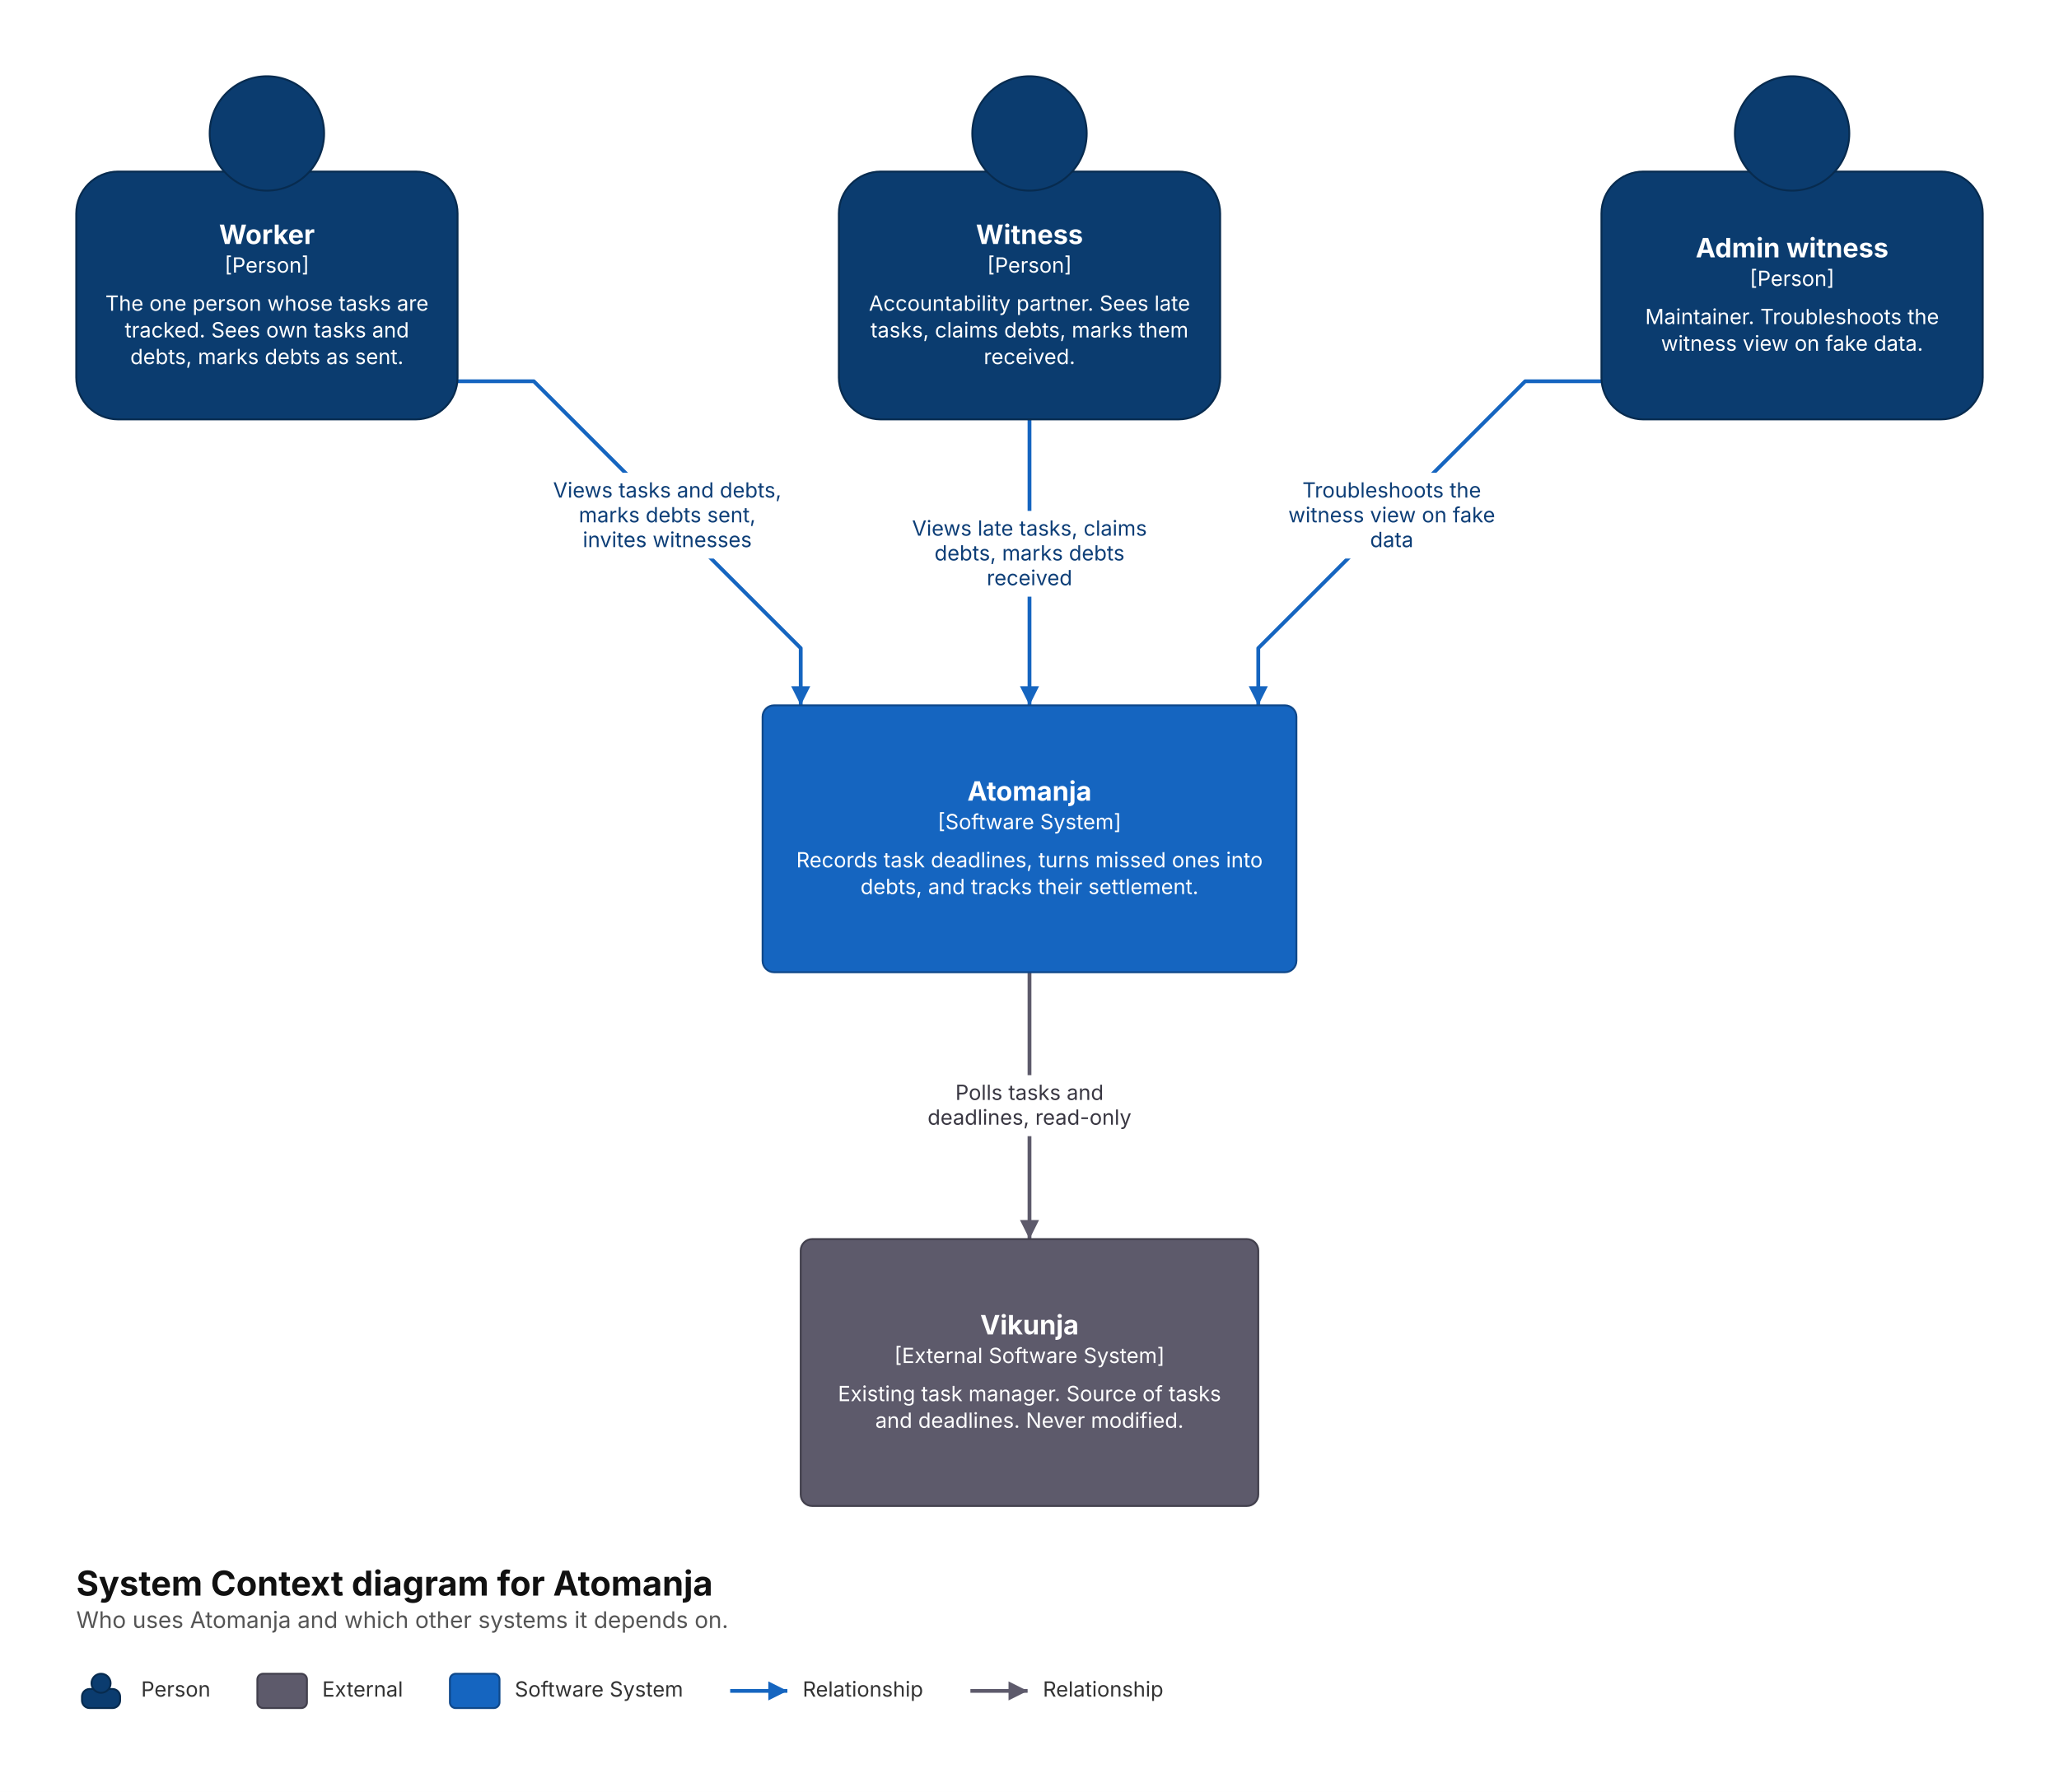
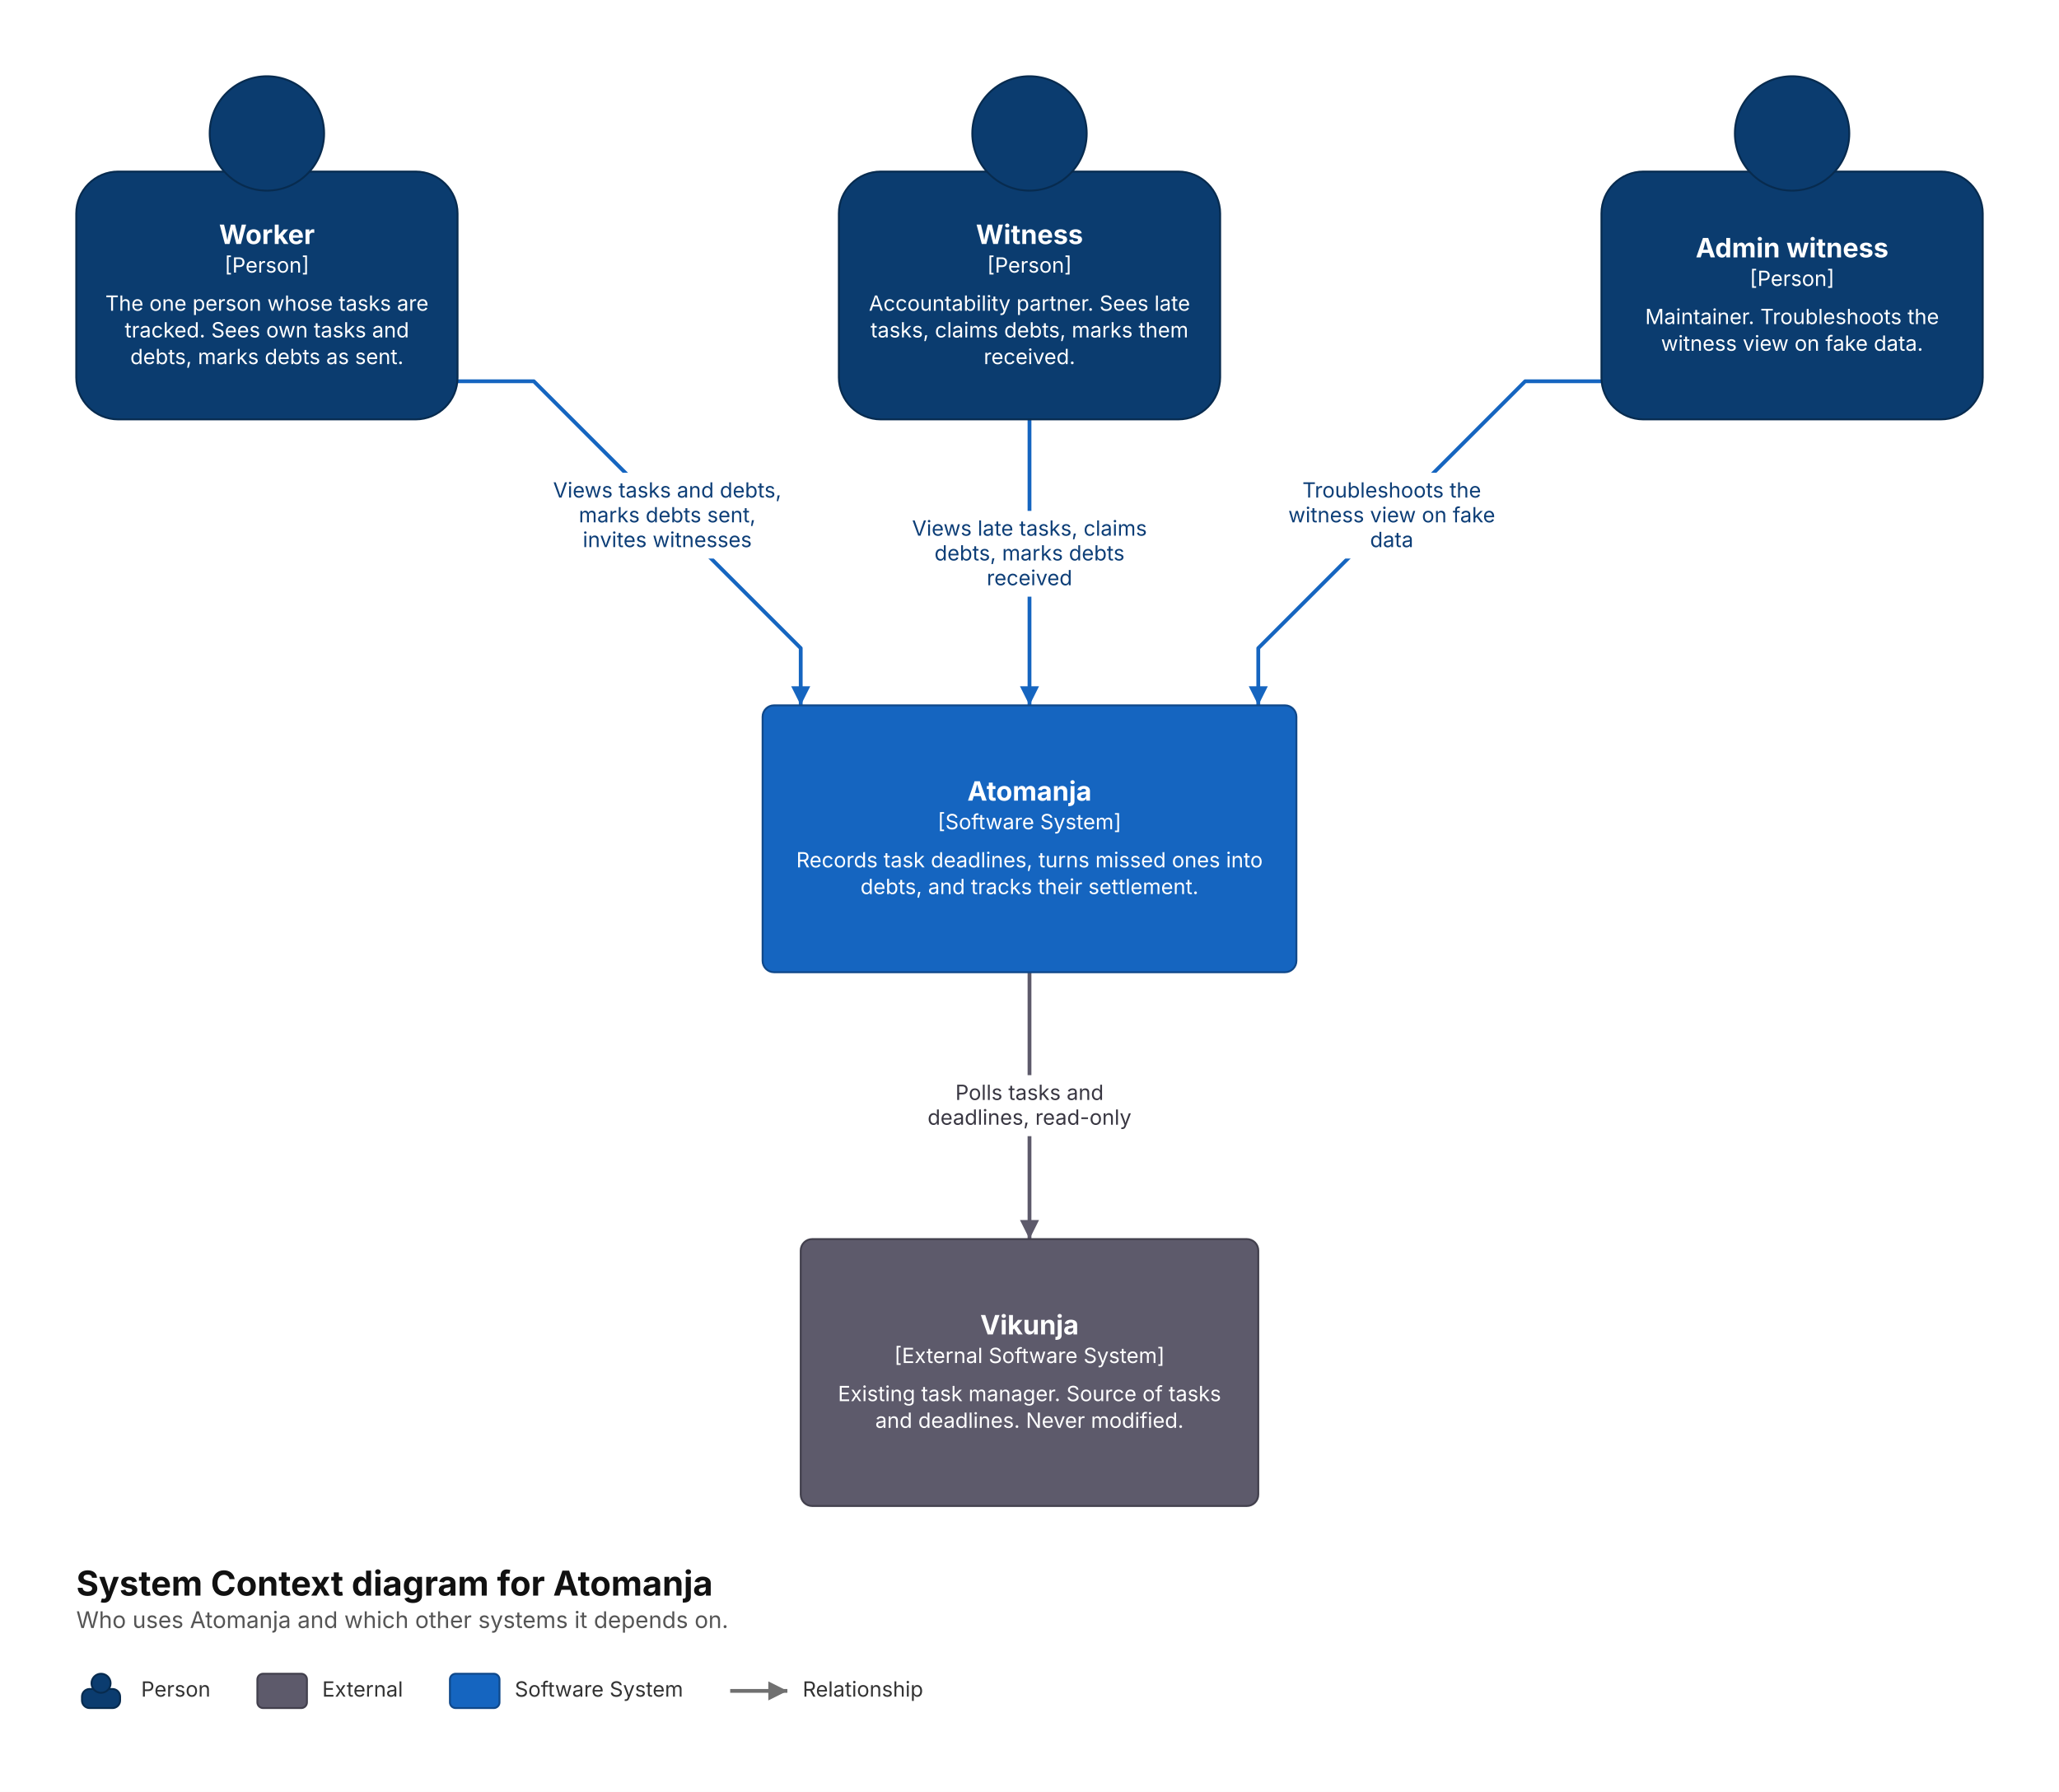
<svg xmlns="http://www.w3.org/2000/svg" viewBox="80 40 1080 940" width="1080" height="940" xml:space="preserve">
  <rect x="80" y="40" width="1080" height="940" fill="#ffffff" />
  <g class="line">
    <path d="M320,240 L360,240 L500,380 L500,410" fill="none" stroke="#1565c0" stroke-width="2" stroke-linejoin="round" />
    <path d="M500,410 L495,400 L505,400 Z" fill="#1565c0" />
  </g>
  <g class="line">
    <path d="M620,260 L620,410" fill="none" stroke="#1565c0" stroke-width="2" stroke-linejoin="round" />
    <path d="M620,410 L615,400 L625,400 Z" fill="#1565c0" />
  </g>
  <g class="line">
    <path d="M920,240 L880,240 L740,380 L740,410" fill="none" stroke="#1565c0" stroke-width="2" stroke-linejoin="round" />
    <path d="M740,410 L735,400 L745,400 Z" fill="#1565c0" />
  </g>
  <g class="line">
    <path d="M620,550 L620,690" fill="none" stroke="#5d5a6b" stroke-width="2" stroke-linejoin="round" />
    <path d="M620,690 L615,680 L625,680 Z" fill="#5d5a6b" />
  </g>
  <g class="box">
    <rect x="120" y="130" width="200" height="130" rx="22" fill="#0b3c6f" stroke="#072b4f" stroke-width="1" />
    <circle cx="220" cy="110" r="30" fill="#0b3c6f" stroke="#072b4f" stroke-width="1" />
    <text x="220" y="168" font-family="Inter, sans-serif" font-size="14" font-weight="bold" fill="#ffffff" text-anchor="middle">Worker</text>
    <text x="220" y="183" font-family="Inter, sans-serif" font-size="11" fill="#ffffff" text-anchor="middle">[Person]</text>
    <text x="220" y="203" font-family="Inter, sans-serif" font-size="11" fill="#ffffff" text-anchor="middle">The one person whose tasks are</text>
    <text x="220" y="217" font-family="Inter, sans-serif" font-size="11" fill="#ffffff" text-anchor="middle">tracked. Sees own tasks and</text>
    <text x="220" y="231" font-family="Inter, sans-serif" font-size="11" fill="#ffffff" text-anchor="middle">debts, marks debts as sent.</text>
  </g>
  <g class="box">
    <rect x="520" y="130" width="200" height="130" rx="22" fill="#0b3c6f" stroke="#072b4f" stroke-width="1" />
    <circle cx="620" cy="110" r="30" fill="#0b3c6f" stroke="#072b4f" stroke-width="1" />
    <text x="620" y="168" font-family="Inter, sans-serif" font-size="14" font-weight="bold" fill="#ffffff" text-anchor="middle">Witness</text>
    <text x="620" y="183" font-family="Inter, sans-serif" font-size="11" fill="#ffffff" text-anchor="middle">[Person]</text>
    <text x="620" y="203" font-family="Inter, sans-serif" font-size="11" fill="#ffffff" text-anchor="middle">Accountability partner. Sees late</text>
    <text x="620" y="217" font-family="Inter, sans-serif" font-size="11" fill="#ffffff" text-anchor="middle">tasks, claims debts, marks them</text>
    <text x="620" y="231" font-family="Inter, sans-serif" font-size="11" fill="#ffffff" text-anchor="middle">received.</text>
  </g>
  <g class="box">
    <rect x="920" y="130" width="200" height="130" rx="22" fill="#0b3c6f" stroke="#072b4f" stroke-width="1" />
    <circle cx="1020" cy="110" r="30" fill="#0b3c6f" stroke="#072b4f" stroke-width="1" />
    <text x="1020" y="175" font-family="Inter, sans-serif" font-size="14" font-weight="bold" fill="#ffffff" text-anchor="middle">Admin witness</text>
    <text x="1020" y="190" font-family="Inter, sans-serif" font-size="11" fill="#ffffff" text-anchor="middle">[Person]</text>
    <text x="1020" y="210" font-family="Inter, sans-serif" font-size="11" fill="#ffffff" text-anchor="middle">Maintainer. Troubleshoots the</text>
    <text x="1020" y="224" font-family="Inter, sans-serif" font-size="11" fill="#ffffff" text-anchor="middle">witness view on fake data.</text>
  </g>
  <g class="box">
    <rect x="500" y="690" width="240" height="140" rx="6" fill="#5d5a6b" stroke="#42404d" stroke-width="1" />
    <text x="620" y="740" font-family="Inter, sans-serif" font-size="14" font-weight="bold" fill="#ffffff" text-anchor="middle">Vikunja</text>
    <text x="620" y="755" font-family="Inter, sans-serif" font-size="11" fill="#ffffff" text-anchor="middle">[External Software System]</text>
    <text x="620" y="775" font-family="Inter, sans-serif" font-size="11" fill="#ffffff" text-anchor="middle">Existing task manager. Source of tasks</text>
    <text x="620" y="789" font-family="Inter, sans-serif" font-size="11" fill="#ffffff" text-anchor="middle">and deadlines. Never modified.</text>
  </g>
  <g class="box">
    <rect x="480" y="410" width="280" height="140" rx="6" fill="#1565c0" stroke="#0f488a" stroke-width="1" />
    <text x="620" y="460" font-family="Inter, sans-serif" font-size="14" font-weight="bold" fill="#ffffff" text-anchor="middle">Atomanja</text>
    <text x="620" y="475" font-family="Inter, sans-serif" font-size="11" fill="#ffffff" text-anchor="middle">[Software System]</text>
    <text x="620" y="495" font-family="Inter, sans-serif" font-size="11" fill="#ffffff" text-anchor="middle">Records task deadlines, turns missed ones into</text>
    <text x="620" y="509" font-family="Inter, sans-serif" font-size="11" fill="#ffffff" text-anchor="middle">debts, and tracks their settlement.</text>
  </g>
  <g class="label">
    <rect x="365" y="288" width="131" height="45" fill="#ffffff" />
    <text x="430" y="301" font-family="Inter, sans-serif" font-size="11" fill="#0d3e77" text-anchor="middle">Views tasks and debts,</text>
    <text x="430" y="314" font-family="Inter, sans-serif" font-size="11" fill="#0d3e77" text-anchor="middle">marks debts sent,</text>
    <text x="430" y="327" font-family="Inter, sans-serif" font-size="11" fill="#0d3e77" text-anchor="middle">invites witnesses</text>
  </g>
  <g class="label">
    <rect x="553" y="308" width="134" height="45" fill="#ffffff" />
    <text x="620" y="321" font-family="Inter, sans-serif" font-size="11" fill="#0d3e77" text-anchor="middle">Views late tasks, claims</text>
    <text x="620" y="334" font-family="Inter, sans-serif" font-size="11" fill="#0d3e77" text-anchor="middle">debts, marks debts</text>
    <text x="620" y="347" font-family="Inter, sans-serif" font-size="11" fill="#0d3e77" text-anchor="middle">received</text>
  </g>
  <g class="label">
    <rect x="750" y="288" width="120" height="45" fill="#ffffff" />
    <text x="810" y="301" font-family="Inter, sans-serif" font-size="11" fill="#0d3e77" text-anchor="middle">Troubleshoots the</text>
    <text x="810" y="314" font-family="Inter, sans-serif" font-size="11" fill="#0d3e77" text-anchor="middle">witness view on fake</text>
    <text x="810" y="327" font-family="Inter, sans-serif" font-size="11" fill="#0d3e77" text-anchor="middle">data</text>
  </g>
  <g class="label">
    <rect x="562" y="604" width="117" height="32" fill="#ffffff" />
    <text x="620" y="617" font-family="Inter, sans-serif" font-size="11" fill="#393742" text-anchor="middle">Polls tasks and</text>
    <text x="620" y="630" font-family="Inter, sans-serif" font-size="11" fill="#393742" text-anchor="middle">deadlines, read-only</text>
  </g>
  <g class="title">
    <text x="120" y="877" font-family="Inter, sans-serif" font-size="18" font-weight="bold" fill="#111111" text-anchor="start">System Context diagram for Atomanja</text>
  </g>
  <g class="subtitle">
    <text x="120" y="894" font-family="Inter, sans-serif" font-size="12" fill="#555555" text-anchor="start">Who uses Atomanja and which other systems it depends on.</text>
  </g>
  <g class="key">
    <rect x="123" y="926" width="20" height="10" rx="4" fill="#0b3c6f" stroke="#072b4f" stroke-width="1" />
    <circle cx="133" cy="923" r="5" fill="#0b3c6f" stroke="#072b4f" stroke-width="1" />
    <text x="154" y="930" font-family="Inter, sans-serif" font-size="11" fill="#333333" text-anchor="start">Person</text>
  </g>
  <g class="key">
    <rect x="215" y="918" width="26" height="18" rx="3" fill="#5d5a6b" stroke="#42404d" stroke-width="1" />
    <text x="249" y="930" font-family="Inter, sans-serif" font-size="11" fill="#333333" text-anchor="start">External</text>
  </g>
  <g class="key">
    <rect x="316" y="918" width="26" height="18" rx="3" fill="#1565c0" stroke="#0f488a" stroke-width="1" />
    <text x="350" y="930" font-family="Inter, sans-serif" font-size="11" fill="#333333" text-anchor="start">Software System</text>
  </g>
  <g class="key">
-     <path d="M463,927 L493,927" fill="none" stroke="#1565c0" stroke-width="2" stroke-linejoin="round" />
-     <path d="M493,927 L483,932 L483,922 Z" fill="#1565c0" />
+     <path d="M463,927 L493,927" fill="none" stroke="#707070" stroke-width="2" stroke-linejoin="round" />
+     <path d="M493,927 L483,932 L483,922 Z" fill="#707070" />
    <text x="501" y="930" font-family="Inter, sans-serif" font-size="11" fill="#333333" text-anchor="start">Relationship</text>
  </g>
-   <g class="key">
-     <path d="M589,927 L619,927" fill="none" stroke="#5d5a6b" stroke-width="2" stroke-linejoin="round" />
-     <path d="M619,927 L609,932 L609,922 Z" fill="#5d5a6b" />
-     <text x="627" y="930" font-family="Inter, sans-serif" font-size="11" fill="#333333" text-anchor="start">Relationship</text>
-   </g>
</svg>
